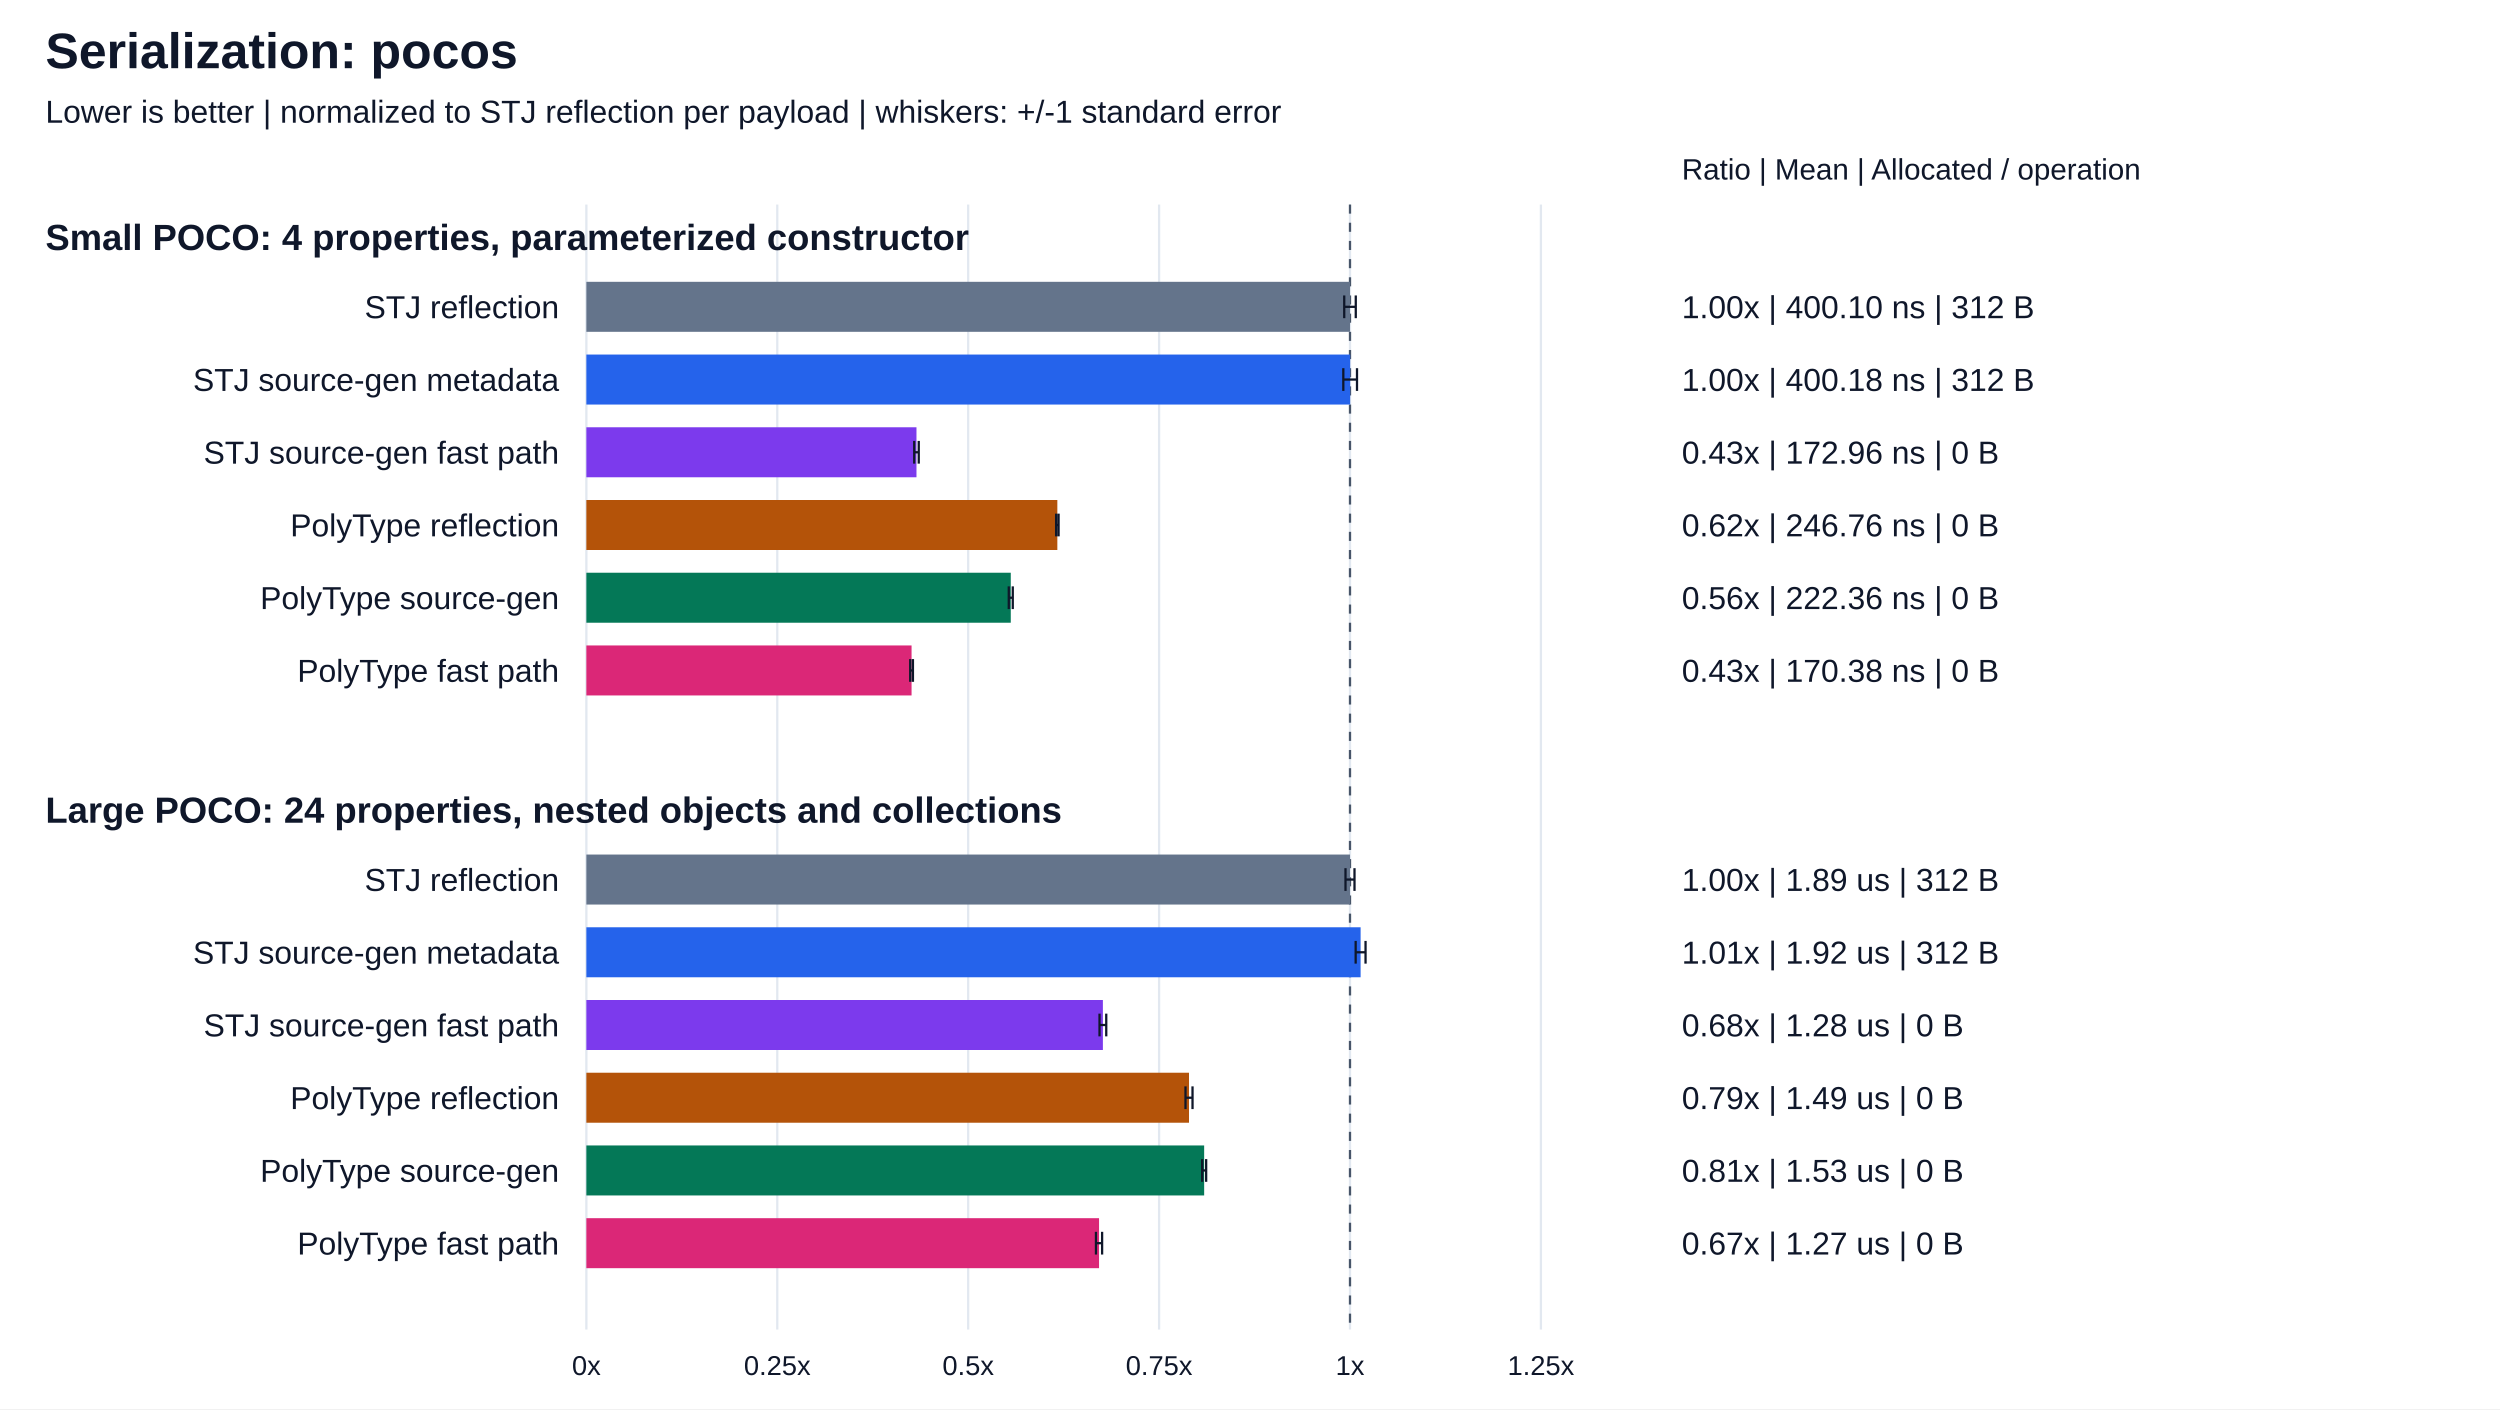
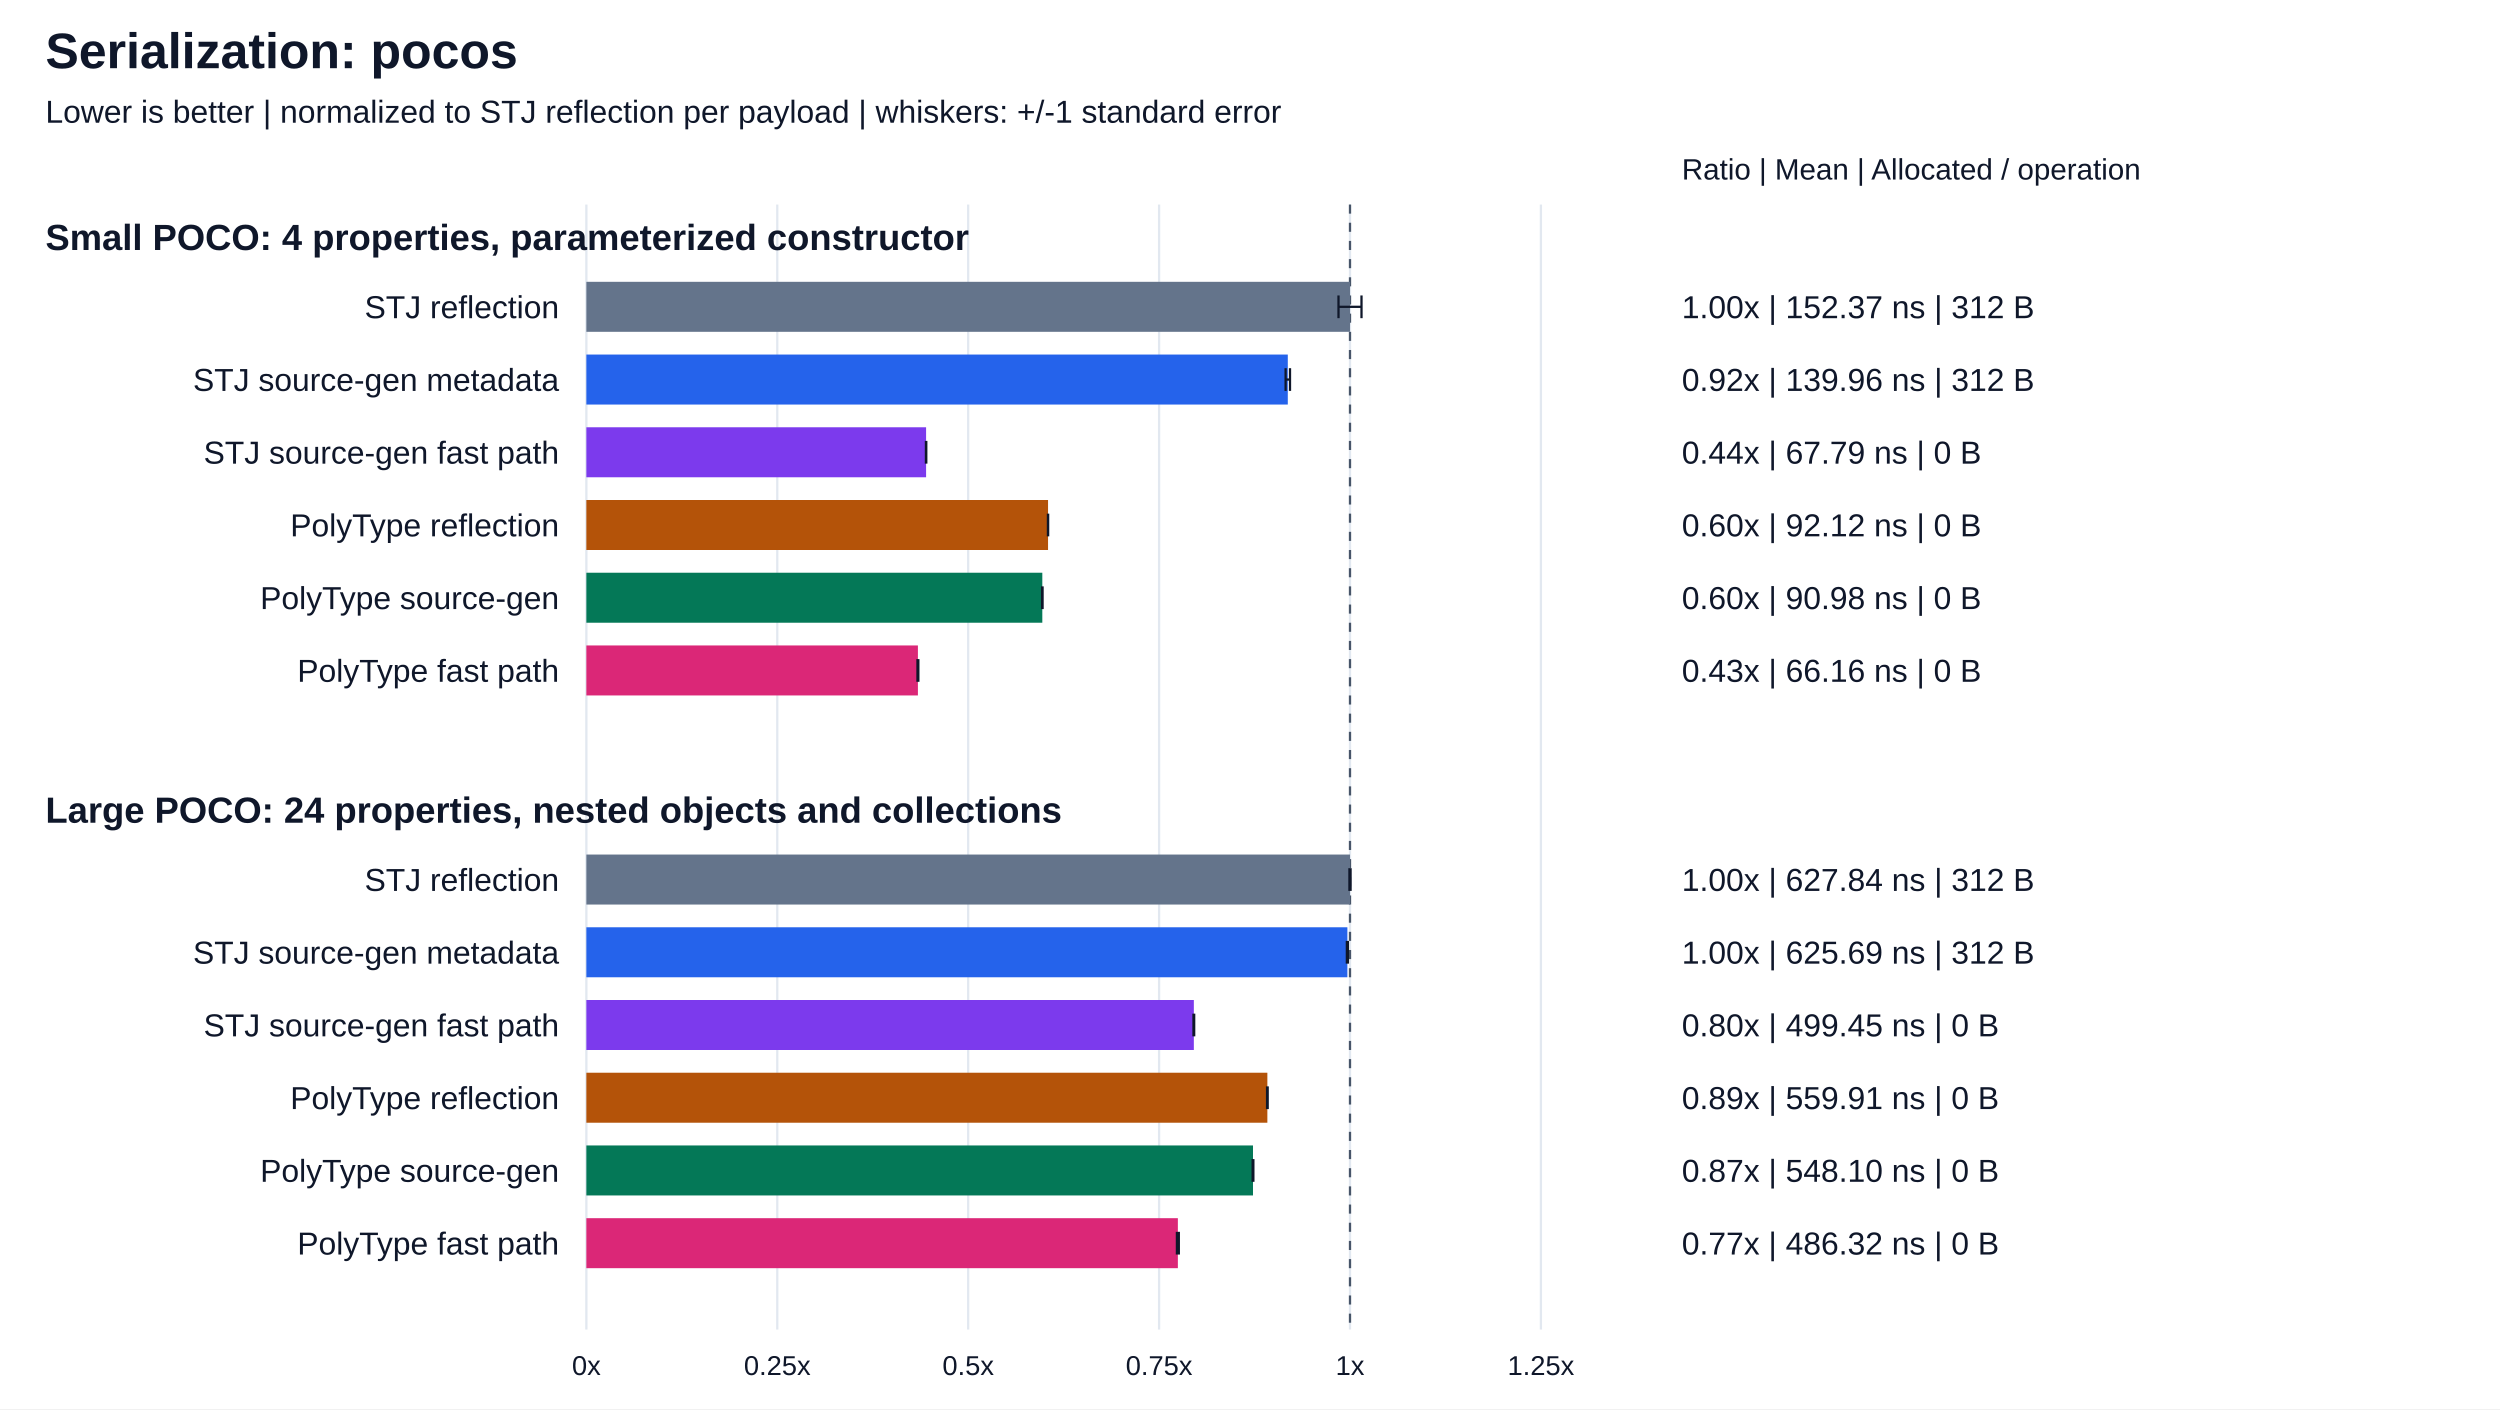
<svg xmlns="http://www.w3.org/2000/svg" width="1100" height="620" viewBox="0 0 1100 620" role="img" aria-labelledby="title desc">
  <rect width="100%" height="100%" fill="#ffffff" />
  <g font-family="Arial, sans-serif" font-size="14" fill="#0f172a">
    <text x="20" y="30" font-size="22" font-weight="bold">Serialization: pocos</text>
    <text x="20" y="54">Lower is better | normalized to STJ reflection per payload | whiskers: +/-1 standard error</text>
    <text x="740" y="79" font-size="13">Ratio | Mean | Allocated / operation</text>
    <line x1="258.00" y1="90" x2="258.00" y2="585" stroke="#e2e8f0" />
    <text x="258.00" y="605" text-anchor="middle" font-size="12">0x</text>
    <line x1="342.00" y1="90" x2="342.00" y2="585" stroke="#e2e8f0" />
    <text x="342.00" y="605" text-anchor="middle" font-size="12">0.25x</text>
    <line x1="426.00" y1="90" x2="426.00" y2="585" stroke="#e2e8f0" />
    <text x="426.00" y="605" text-anchor="middle" font-size="12">0.5x</text>
    <line x1="510.00" y1="90" x2="510.00" y2="585" stroke="#e2e8f0" />
    <text x="510.00" y="605" text-anchor="middle" font-size="12">0.75x</text>
    <line x1="594.00" y1="90" x2="594.00" y2="585" stroke="#e2e8f0" />
    <text x="594.00" y="605" text-anchor="middle" font-size="12">1x</text>
    <line x1="678.00" y1="90" x2="678.00" y2="585" stroke="#e2e8f0" />
    <text x="678.00" y="605" text-anchor="middle" font-size="12">1.25x</text>
    <line x1="594.00" y1="90" x2="594.00" y2="585" stroke="#475569" stroke-dasharray="4 4" />
    <text x="20" y="110" font-weight="bold" font-size="16">Small POCO: 4 properties, parameterized constructor</text>
    <text x="246" y="140" text-anchor="end">STJ reflection</text>
    <rect x="258" y="124" width="336.00" height="22" fill="#64748b" />
-     <path d="M 591.46 135 H 596.54 M 591.46 130 V 140 M 596.54 130 V 140" stroke="#0f172a" fill="none" />
-     <text x="740" y="140">1.00x | 400.10 ns | 312 B</text>
+     <path d="M 588.94 135 H 599.06 M 588.94 130 V 140 M 599.06 130 V 140" stroke="#0f172a" fill="none" />
+     <text x="740" y="140">1.00x | 152.37 ns | 312 B</text>
    <text x="246" y="172" text-anchor="end">STJ source-gen metadata</text>
-     <rect x="258" y="156" width="336.07" height="22" fill="#2563eb" />
-     <path d="M 591.06 167 H 597.08 M 591.06 162 V 172 M 597.08 162 V 172" stroke="#0f172a" fill="none" />
-     <text x="740" y="172">1.00x | 400.18 ns | 312 B</text>
+     <rect x="258" y="156" width="308.63" height="22" fill="#2563eb" />
+     <path d="M 565.67 167 H 567.60 M 565.67 162 V 172 M 567.60 162 V 172" stroke="#0f172a" fill="none" />
+     <text x="740" y="172">0.92x | 139.96 ns | 312 B</text>
    <text x="246" y="204" text-anchor="end">STJ source-gen fast path</text>
-     <rect x="258" y="188" width="145.25" height="22" fill="#7c3aed" />
-     <path d="M 402.25 199 H 404.25 M 402.25 194 V 204 M 404.25 194 V 204" stroke="#0f172a" fill="none" />
-     <text x="740" y="204">0.43x | 172.96 ns | 0 B</text>
+     <rect x="258" y="188" width="149.48" height="22" fill="#7c3aed" />
+     <path d="M 407.41 199 H 407.56 M 407.41 194 V 204 M 407.56 194 V 204" stroke="#0f172a" fill="none" />
+     <text x="740" y="204">0.44x | 67.79 ns | 0 B</text>
    <text x="246" y="236" text-anchor="end">PolyType reflection</text>
-     <rect x="258" y="220" width="207.23" height="22" fill="#b45309" />
-     <path d="M 464.69 231 H 465.77 M 464.69 226 V 236 M 465.77 226 V 236" stroke="#0f172a" fill="none" />
-     <text x="740" y="236">0.62x | 246.76 ns | 0 B</text>
+     <rect x="258" y="220" width="203.14" height="22" fill="#b45309" />
+     <path d="M 461.09 231 H 461.18 M 461.09 226 V 236 M 461.18 226 V 236" stroke="#0f172a" fill="none" />
+     <text x="740" y="236">0.60x | 92.12 ns | 0 B</text>
    <text x="246" y="268" text-anchor="end">PolyType source-gen</text>
-     <rect x="258" y="252" width="186.74" height="22" fill="#047857" />
-     <path d="M 443.86 263 H 445.62 M 443.86 258 V 268 M 445.62 258 V 268" stroke="#0f172a" fill="none" />
-     <text x="740" y="268">0.56x | 222.36 ns | 0 B</text>
+     <rect x="258" y="252" width="200.62" height="22" fill="#047857" />
+     <path d="M 458.52 263 H 458.73 M 458.52 258 V 268 M 458.73 258 V 268" stroke="#0f172a" fill="none" />
+     <text x="740" y="268">0.60x | 90.98 ns | 0 B</text>
    <text x="246" y="300" text-anchor="end">PolyType fast path</text>
-     <rect x="258" y="284" width="143.09" height="22" fill="#db2777" />
-     <path d="M 400.49 295 H 401.69 M 400.49 290 V 300 M 401.69 290 V 300" stroke="#0f172a" fill="none" />
-     <text x="740" y="300">0.43x | 170.38 ns | 0 B</text>
+     <rect x="258" y="284" width="145.88" height="22" fill="#db2777" />
+     <path d="M 403.69 295 H 404.07 M 403.69 290 V 300 M 404.07 290 V 300" stroke="#0f172a" fill="none" />
+     <text x="740" y="300">0.43x | 66.16 ns | 0 B</text>
    <text x="20" y="362" font-weight="bold" font-size="16">Large POCO: 24 properties, nested objects and collections</text>
    <text x="246" y="392" text-anchor="end">STJ reflection</text>
    <rect x="258" y="376" width="336.00" height="22" fill="#64748b" />
-     <path d="M 592.02 387 H 595.98 M 592.02 382 V 392 M 595.98 382 V 392" stroke="#0f172a" fill="none" />
-     <text x="740" y="392">1.00x | 1.89 us | 312 B</text>
+     <path d="M 593.75 387 H 594.25 M 593.75 382 V 392 M 594.25 382 V 392" stroke="#0f172a" fill="none" />
+     <text x="740" y="392">1.00x | 627.84 ns | 312 B</text>
    <text x="246" y="424" text-anchor="end">STJ source-gen metadata</text>
-     <rect x="258" y="408" width="340.67" height="22" fill="#2563eb" />
-     <path d="M 596.49 419 H 600.84 M 596.49 414 V 424 M 600.84 414 V 424" stroke="#0f172a" fill="none" />
-     <text x="740" y="424">1.01x | 1.92 us | 312 B</text>
+     <rect x="258" y="408" width="334.85" height="22" fill="#2563eb" />
+     <path d="M 592.62 419 H 593.07 M 592.62 414 V 424 M 593.07 414 V 424" stroke="#0f172a" fill="none" />
+     <text x="740" y="424">1.00x | 625.69 ns | 312 B</text>
    <text x="246" y="456" text-anchor="end">STJ source-gen fast path</text>
-     <rect x="258" y="440" width="227.27" height="22" fill="#7c3aed" />
-     <path d="M 483.79 451 H 486.75 M 483.79 446 V 456 M 486.75 446 V 456" stroke="#0f172a" fill="none" />
-     <text x="740" y="456">0.68x | 1.28 us | 0 B</text>
+     <rect x="258" y="440" width="267.29" height="22" fill="#7c3aed" />
+     <path d="M 525.13 451 H 525.44 M 525.13 446 V 456 M 525.44 446 V 456" stroke="#0f172a" fill="none" />
+     <text x="740" y="456">0.80x | 499.45 ns | 0 B</text>
    <text x="246" y="488" text-anchor="end">PolyType reflection</text>
-     <rect x="258" y="472" width="265.16" height="22" fill="#b45309" />
-     <path d="M 521.62 483 H 524.71 M 521.62 478 V 488 M 524.71 478 V 488" stroke="#0f172a" fill="none" />
-     <text x="740" y="488">0.79x | 1.49 us | 0 B</text>
+     <rect x="258" y="472" width="299.64" height="22" fill="#b45309" />
+     <path d="M 557.51 483 H 557.78 M 557.51 478 V 488 M 557.78 478 V 488" stroke="#0f172a" fill="none" />
+     <text x="740" y="488">0.89x | 559.91 ns | 0 B</text>
    <text x="246" y="520" text-anchor="end">PolyType source-gen</text>
-     <rect x="258" y="504" width="271.83" height="22" fill="#047857" />
-     <path d="M 528.96 515 H 530.71 M 528.96 510 V 520 M 530.71 510 V 520" stroke="#0f172a" fill="none" />
-     <text x="740" y="520">0.81x | 1.53 us | 0 B</text>
+     <rect x="258" y="504" width="293.32" height="22" fill="#047857" />
+     <path d="M 551.16 515 H 551.48 M 551.16 510 V 520 M 551.48 510 V 520" stroke="#0f172a" fill="none" />
+     <text x="740" y="520">0.87x | 548.10 ns | 0 B</text>
    <text x="246" y="552" text-anchor="end">PolyType fast path</text>
-     <rect x="258" y="536" width="225.58" height="22" fill="#db2777" />
-     <path d="M 482.22 547 H 484.93 M 482.22 542 V 552 M 484.93 542 V 552" stroke="#0f172a" fill="none" />
-     <text x="740" y="552">0.67x | 1.27 us | 0 B</text>
+     <rect x="258" y="536" width="260.26" height="22" fill="#db2777" />
+     <path d="M 517.84 547 H 518.68 M 517.84 542 V 552 M 518.68 542 V 552" stroke="#0f172a" fill="none" />
+     <text x="740" y="552">0.77x | 486.32 ns | 0 B</text>
  </g>
</svg>
